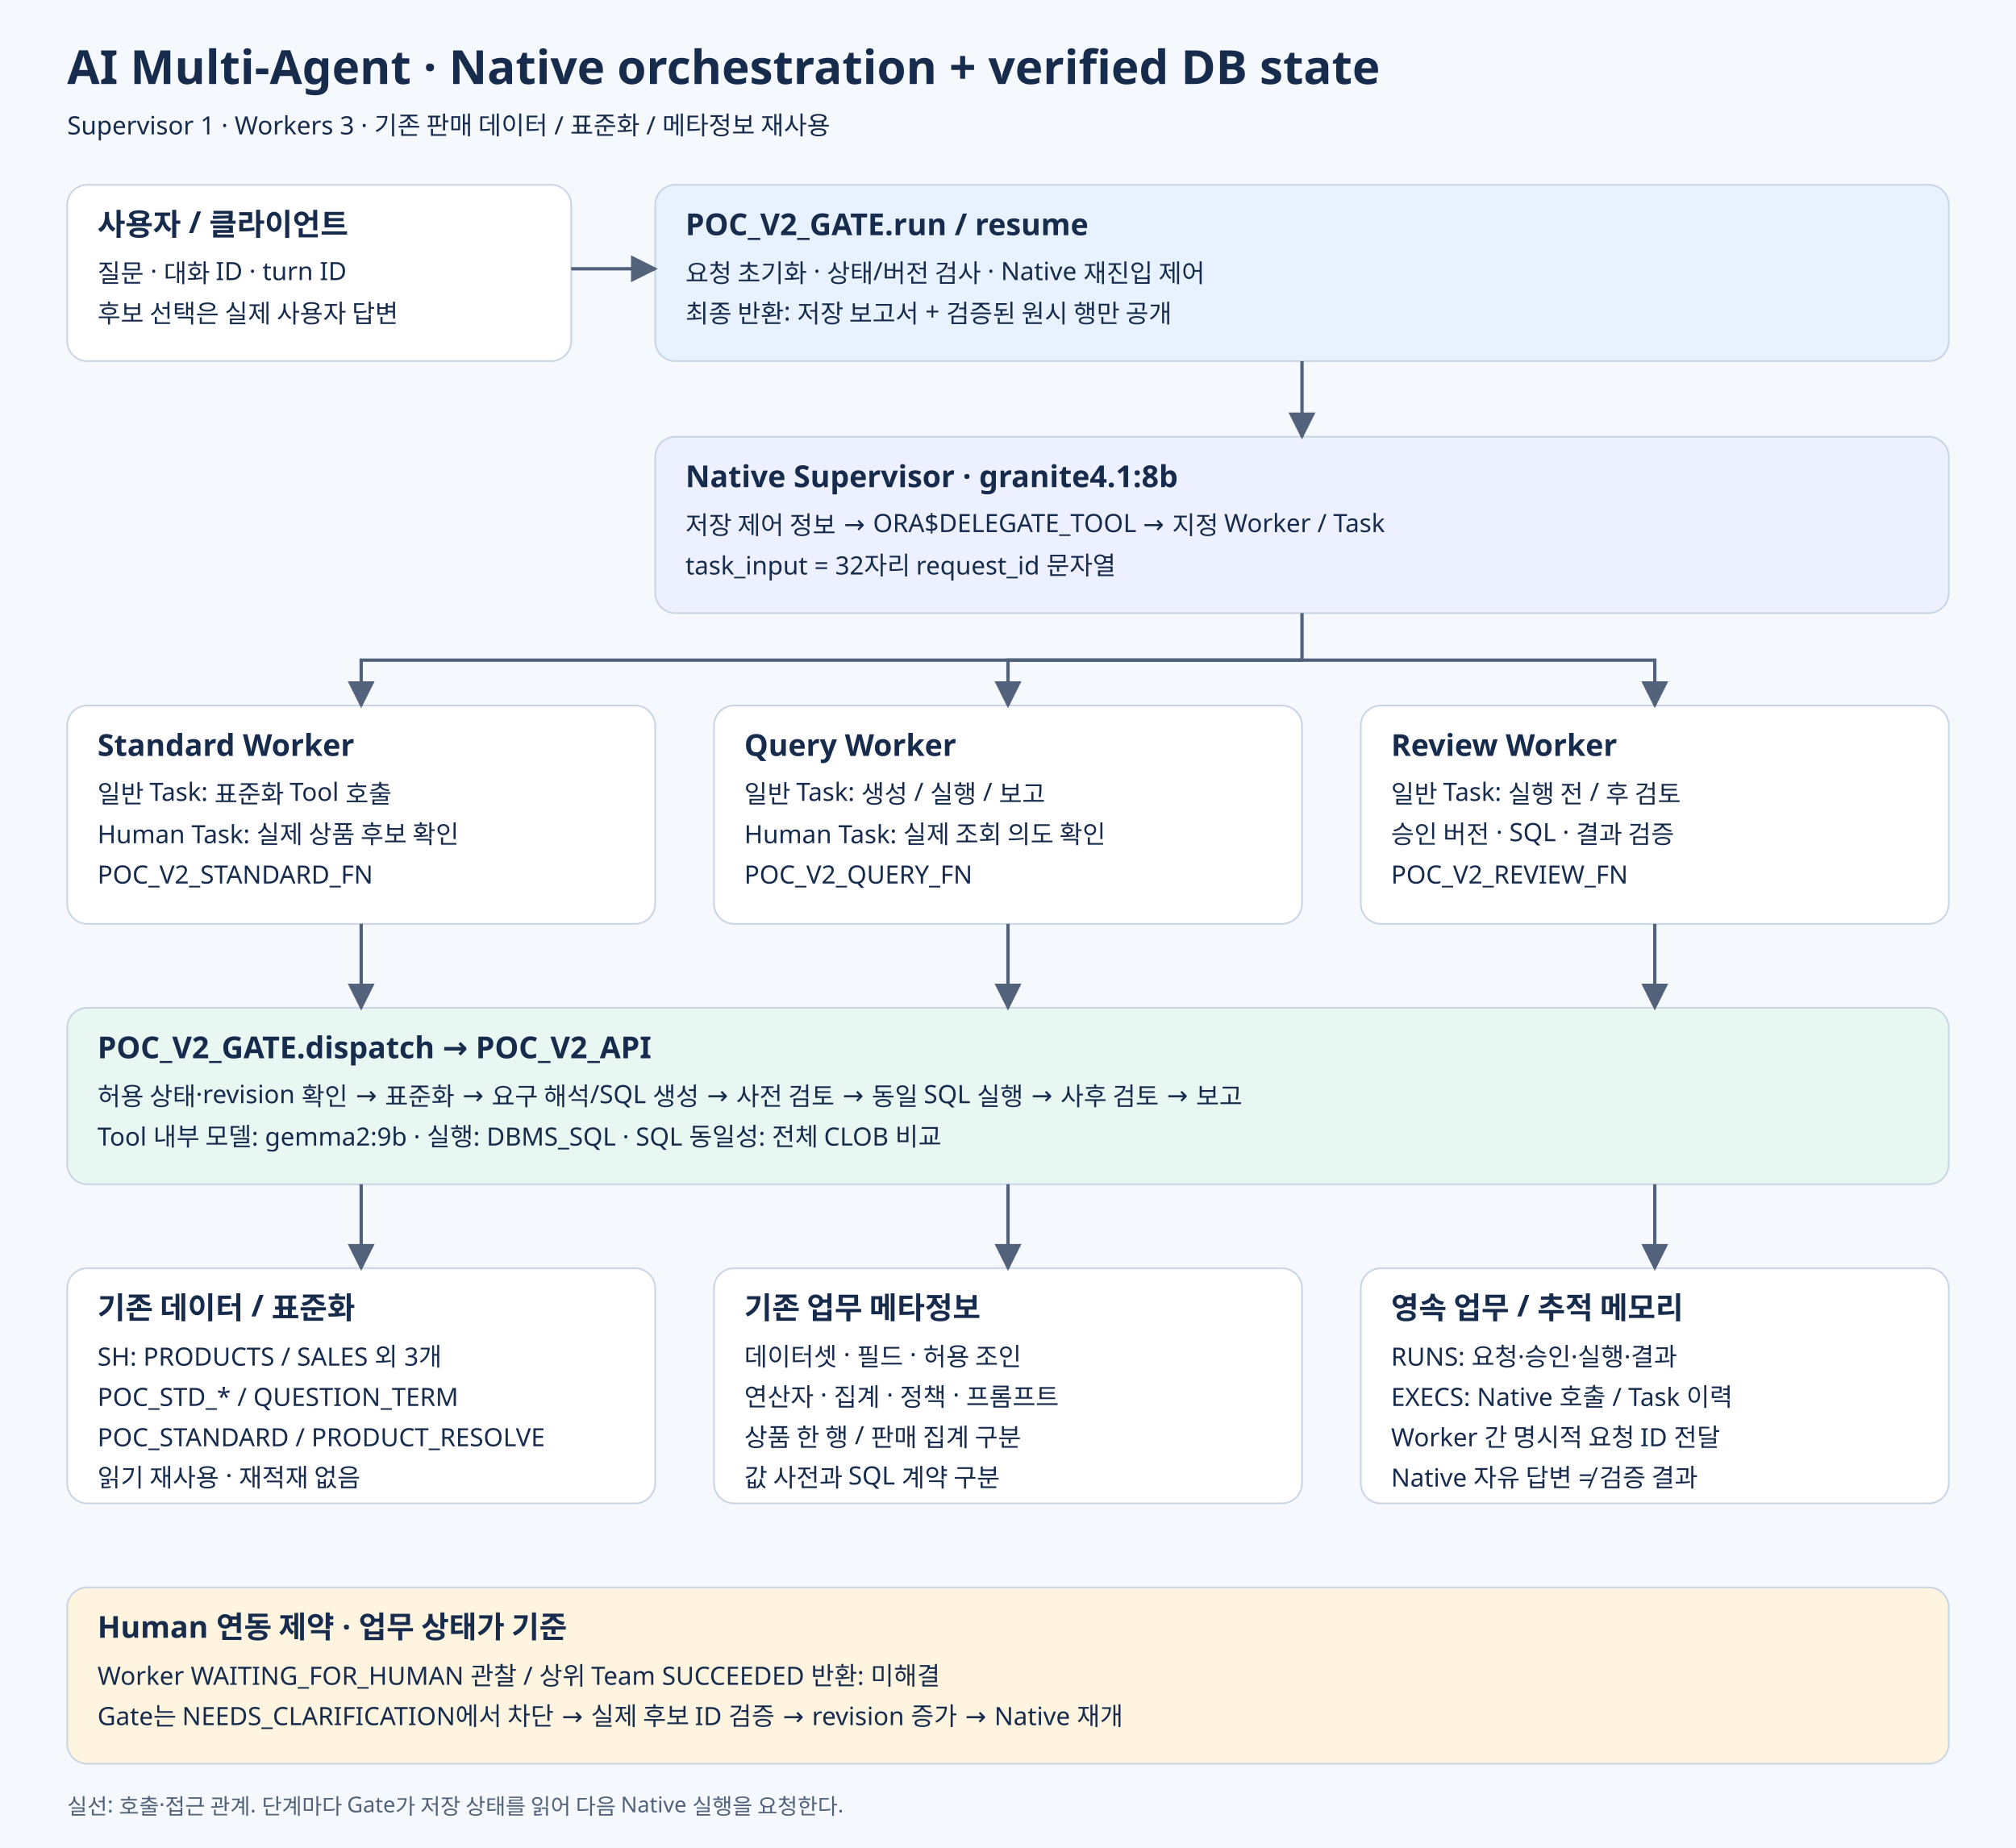
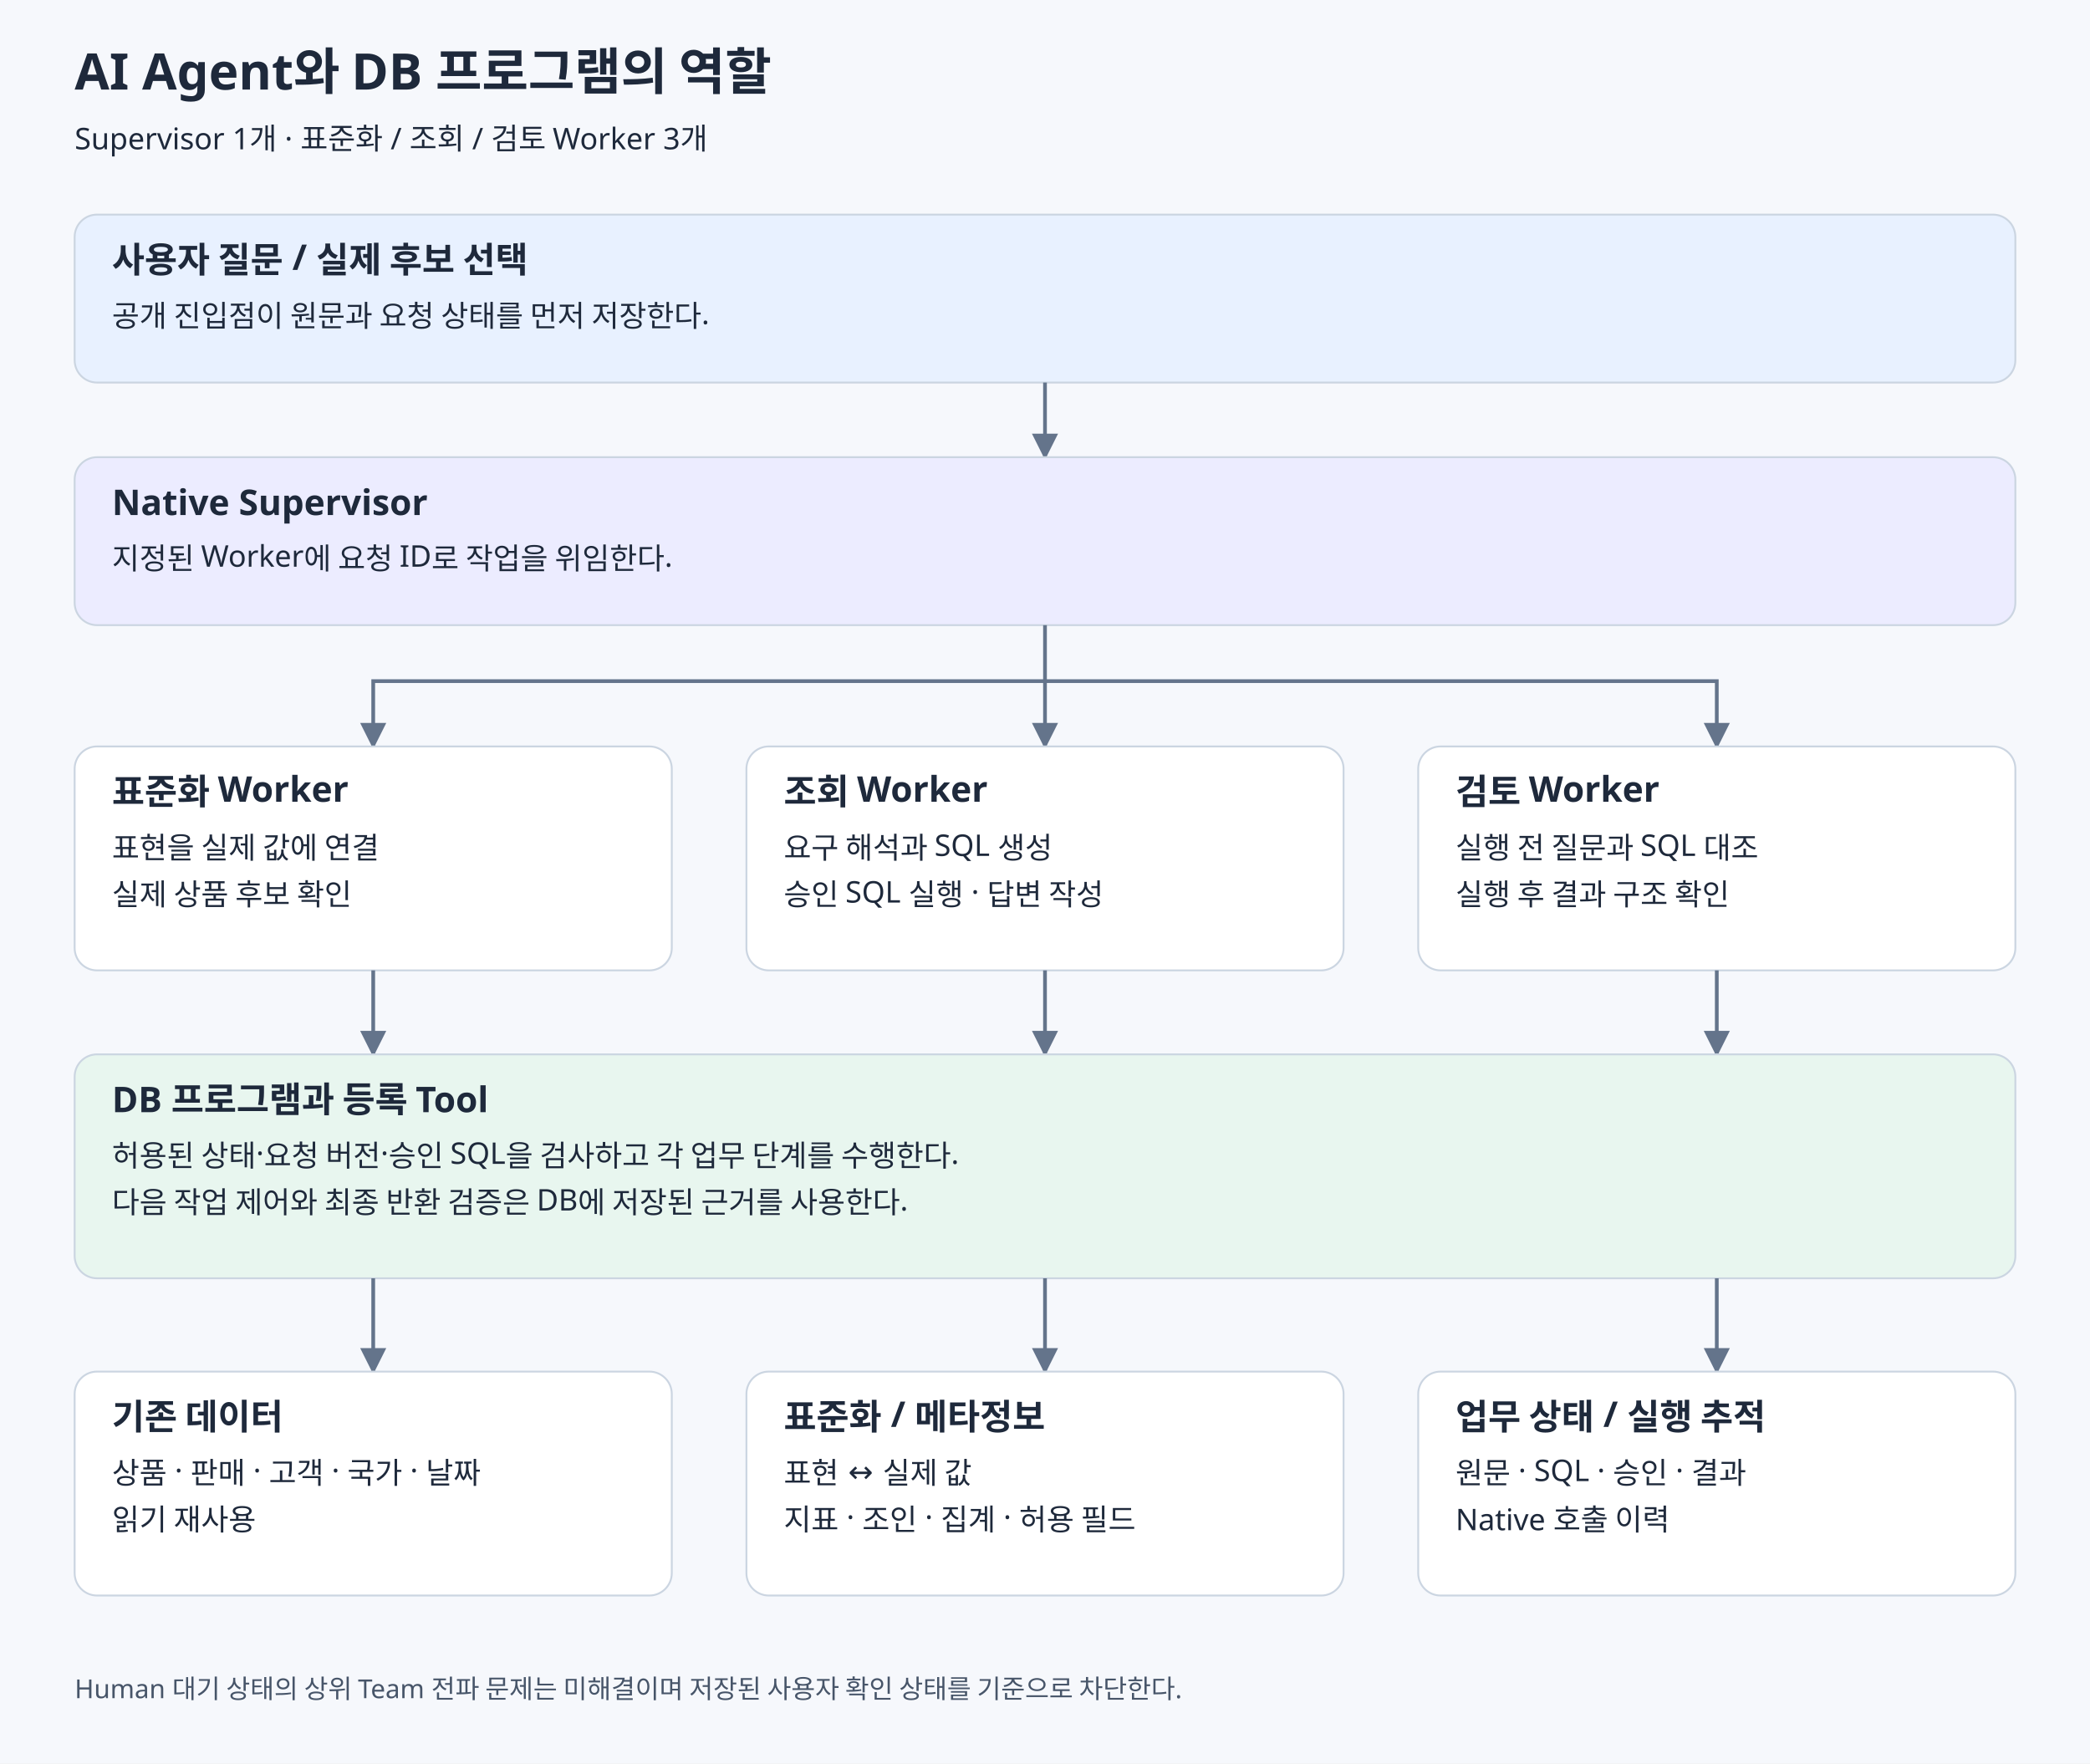
- <svg xmlns="http://www.w3.org/2000/svg" width="1200" height="1100" viewBox="0 0 1200 1100" role="img" aria-labelledby="title desc">
+ <svg xmlns="http://www.w3.org/2000/svg" width="1120" height="945" viewBox="0 0 1120 945" role="img" aria-labelledby="title desc">
  <defs>
-     <marker id="arrow" viewBox="0 0 10 10" refX="9" refY="5" markerWidth="8" markerHeight="8" orient="auto-start-reverse">
-       <path d="M 0 0 L 10 5 L 0 10 z" fill="#52627a" />
+     <marker id="arrow" viewBox="0 0 10 10" refX="9" refY="5" markerWidth="7" markerHeight="7" orient="auto">
+       <path d="M0 0 L10 5 L0 10 Z" fill="#64748b" />
    </marker>
  </defs>
-   <style>text{font-family:'Malgun Gothic','Apple SD Gothic Neo',sans-serif;fill:#172b4d} .heading{font-size:28px;font-weight:700}.title{font-size:18px;font-weight:700}.body{font-size:15px}.small{font-size:13px;fill:#52627a}.edge{fill:none;stroke:#52627a;stroke-width:2;marker-end:url(#arrow)}.dash{stroke-dasharray:7 5}</style>
-   <rect width="100%" height="100%" fill="#f5f8fc" />
-   <text x="40" y="50" class="heading">AI Multi-Agent · Native orchestration + verified DB state</text>
-   <text x="40" y="80" class="body">Supervisor 1 · Workers 3 · 기존 판매 데이터 / 표준화 / 메타정보 재사용</text>
-   <rect x="40" y="110" width="300" height="105" rx="12" fill="#fff" stroke="#cad5e4" />
-   <text x="58" y="140" class="title">사용자 / 클라이언트</text>
-   <text x="58" y="168" class="body">질문 · 대화 ID · turn ID</text>
-   <text x="58" y="192" class="body">후보 선택은 실제 사용자 답변</text>
-   <rect x="390" y="110" width="770" height="105" rx="12" fill="#e8f2ff" stroke="#cad5e4" />
-   <text x="408" y="140" class="title">POC_V2_GATE.run / resume</text>
-   <text x="408" y="168" class="body">요청 초기화 · 상태/버전 검사 · Native 재진입 제어</text>
-   <text x="408" y="192" class="body">최종 반환: 저장 보고서 + 검증된 원시 행만 공개</text>
-   <path class="edge" d="M340 160 H390" />
-   <rect x="390" y="260" width="770" height="105" rx="12" fill="#edf0ff" stroke="#cad5e4" />
-   <text x="408" y="290" class="title">Native Supervisor · granite4.1:8b</text>
-   <text x="408" y="318" class="body">저장 제어 정보 → ORA$DELEGATE_TOOL → 지정 Worker / Task</text>
-   <text x="408" y="342" class="body">task_input = 32자리 request_id 문자열</text>
-   <path class="edge" d="M775 215 V260" />
-   <rect x="40" y="420" width="350" height="130" rx="12" fill="#fff" stroke="#cad5e4" />
-   <text x="58" y="450" class="title">Standard Worker</text>
-   <text x="58" y="478" class="body">일반 Task: 표준화 Tool 호출</text>
-   <text x="58" y="502" class="body">Human Task: 실제 상품 후보 확인</text>
-   <text x="58" y="526" class="body">POC_V2_STANDARD_FN</text>
-   <rect x="425" y="420" width="350" height="130" rx="12" fill="#fff" stroke="#cad5e4" />
-   <text x="443" y="450" class="title">Query Worker</text>
-   <text x="443" y="478" class="body">일반 Task: 생성 / 실행 / 보고</text>
-   <text x="443" y="502" class="body">Human Task: 실제 조회 의도 확인</text>
-   <text x="443" y="526" class="body">POC_V2_QUERY_FN</text>
-   <rect x="810" y="420" width="350" height="130" rx="12" fill="#fff" stroke="#cad5e4" />
-   <text x="828" y="450" class="title">Review Worker</text>
-   <text x="828" y="478" class="body">일반 Task: 실행 전 / 후 검토</text>
-   <text x="828" y="502" class="body">승인 버전 · SQL · 결과 검증</text>
-   <text x="828" y="526" class="body">POC_V2_REVIEW_FN</text>
-   <path class="edge" d="M775 365 V393 H215 V420" />
-   <path class="edge" d="M775 393 H600 V420" />
-   <path class="edge" d="M775 393 H985 V420" />
-   <rect x="40" y="600" width="1120" height="105" rx="12" fill="#e9f7f2" stroke="#cad5e4" />
-   <text x="58" y="630" class="title">POC_V2_GATE.dispatch → POC_V2_API</text>
-   <text x="58" y="658" class="body">허용 상태·revision 확인 → 표준화 → 요구 해석/SQL 생성 → 사전 검토 → 동일 SQL 실행 → 사후 검토 → 보고</text>
-   <text x="58" y="682" class="body">Tool 내부 모델: gemma2:9b · 실행: DBMS_SQL · SQL 동일성: 전체 CLOB 비교</text>
-   <path class="edge" d="M215 550 V600" />
-   <path class="edge" d="M600 550 V600" />
-   <path class="edge" d="M985 550 V600" />
-   <rect x="40" y="755" width="350" height="140" rx="12" fill="#fff" stroke="#cad5e4" />
-   <text x="58" y="785" class="title">기존 데이터 / 표준화</text>
-   <text x="58" y="813" class="body">SH: PRODUCTS / SALES 외 3개</text>
-   <text x="58" y="837" class="body">POC_STD_* / QUESTION_TERM</text>
-   <text x="58" y="861" class="body">POC_STANDARD / PRODUCT_RESOLVE</text>
-   <text x="58" y="885" class="body">읽기 재사용 · 재적재 없음</text>
-   <rect x="425" y="755" width="350" height="140" rx="12" fill="#fff" stroke="#cad5e4" />
-   <text x="443" y="785" class="title">기존 업무 메타정보</text>
-   <text x="443" y="813" class="body">데이터셋 · 필드 · 허용 조인</text>
-   <text x="443" y="837" class="body">연산자 · 집계 · 정책 · 프롬프트</text>
-   <text x="443" y="861" class="body">상품 한 행 / 판매 집계 구분</text>
-   <text x="443" y="885" class="body">값 사전과 SQL 계약 구분</text>
-   <rect x="810" y="755" width="350" height="140" rx="12" fill="#fff" stroke="#cad5e4" />
-   <text x="828" y="785" class="title">영속 업무 / 추적 메모리</text>
-   <text x="828" y="813" class="body">RUNS: 요청·승인·실행·결과</text>
-   <text x="828" y="837" class="body">EXECS: Native 호출 / Task 이력</text>
-   <text x="828" y="861" class="body">Worker 간 명시적 요청 ID 전달</text>
-   <text x="828" y="885" class="body">Native 자유 답변 ≠ 검증 결과</text>
-   <path class="edge" d="M215 705 V755" />
-   <path class="edge" d="M600 705 V755" />
-   <path class="edge" d="M985 705 V755" />
-   <rect x="40" y="945" width="1120" height="105" rx="12" fill="#fff4df" stroke="#cad5e4" />
-   <text x="58" y="975" class="title">Human 연동 제약 · 업무 상태가 기준</text>
-   <text x="58" y="1003" class="body">Worker WAITING_FOR_HUMAN 관찰 / 상위 Team SUCCEEDED 반환: 미해결</text>
-   <text x="58" y="1027" class="body">Gate는 NEEDS_CLARIFICATION에서 차단 → 실제 후보 ID 검증 → revision 증가 → Native 재개</text>
-   <text x="40" y="1080" class="small">실선: 호출·접근 관계. 단계마다 Gate가 저장 상태를 읽어 다음 Native 실행을 요청한다.</text>
+   <style>text{font-family:"Malgun Gothic",sans-serif;fill:#1e293b}.h{font-size:27px;font-weight:700}.t{font-size:19px;font-weight:700}.b{font-size:16px}.s{font-size:14px;fill:#475569}.edge{fill:none;stroke:#64748b;stroke-width:2;marker-end:url(#arrow)}</style>
+   <rect width="100%" height="100%" fill="#f6f8fc" />
+   <text x="40" y="48" class="h">AI Agent와 DB 프로그램의 역할</text>
+   <text x="40" y="80" class="b">Supervisor 1개 · 표준화 / 조회 / 검토 Worker 3개</text>
+   <rect x="40" y="115" width="1040" height="90" rx="12" fill="#e8f1ff" stroke="#cbd5e1" />
+   <text x="60" y="146" class="t">사용자 질문 / 실제 후보 선택</text>
+   <text x="60" y="175" class="b">공개 진입점이 원문과 요청 상태를 먼저 저장한다.</text>
+   <path d="M560 205 V245" class="edge" />
+   <rect x="40" y="245" width="1040" height="90" rx="12" fill="#ececff" stroke="#cbd5e1" />
+   <text x="60" y="276" class="t">Native Supervisor</text>
+   <text x="60" y="305" class="b">지정된 Worker에 요청 ID로 작업을 위임한다.</text>
+   <path d="M560 335 V365 H200 V400" class="edge" />
+   <path d="M560 365 V400" class="edge" />
+   <path d="M560 365 H920 V400" class="edge" />
+   <rect x="40" y="400" width="320" height="120" rx="12" fill="#fff" stroke="#cbd5e1" />
+   <text x="60" y="431" class="t">표준화 Worker</text>
+   <text x="60" y="460" class="b">표현을 실제 값에 연결</text>
+   <text x="60" y="485" class="b">실제 상품 후보 확인</text>
+   <rect x="400" y="400" width="320" height="120" rx="12" fill="#fff" stroke="#cbd5e1" />
+   <text x="420" y="431" class="t">조회 Worker</text>
+   <text x="420" y="460" class="b">요구 해석과 SQL 생성</text>
+   <text x="420" y="485" class="b">승인 SQL 실행 · 답변 작성</text>
+   <rect x="760" y="400" width="320" height="120" rx="12" fill="#fff" stroke="#cbd5e1" />
+   <text x="780" y="431" class="t">검토 Worker</text>
+   <text x="780" y="460" class="b">실행 전 질문과 SQL 대조</text>
+   <text x="780" y="485" class="b">실행 후 결과 구조 확인</text>
+   <path d="M200 520 V565" class="edge" />
+   <path d="M560 520 V565" class="edge" />
+   <path d="M920 520 V565" class="edge" />
+   <rect x="40" y="565" width="1040" height="120" rx="12" fill="#e8f6ef" stroke="#cbd5e1" />
+   <text x="60" y="596" class="t">DB 프로그램과 등록 Tool</text>
+   <text x="60" y="625" class="b">허용된 상태·요청 버전·승인 SQL을 검사하고 각 업무 단계를 수행한다.</text>
+   <text x="60" y="650" class="b">다음 작업 제어와 최종 반환 검증은 DB에 저장된 근거를 사용한다.</text>
+   <path d="M200 685 V735" class="edge" />
+   <path d="M560 685 V735" class="edge" />
+   <path d="M920 685 V735" class="edge" />
+   <rect x="40" y="735" width="320" height="120" rx="12" fill="#fff" stroke="#cbd5e1" />
+   <text x="60" y="766" class="t">기존 데이터</text>
+   <text x="60" y="795" class="b">상품 · 판매 · 고객 · 국가 · 날짜</text>
+   <text x="60" y="820" class="b">읽기 재사용</text>
+   <rect x="400" y="735" width="320" height="120" rx="12" fill="#fff" stroke="#cbd5e1" />
+   <text x="420" y="766" class="t">표준화 / 메타정보</text>
+   <text x="420" y="795" class="b">표현 ↔ 실제 값</text>
+   <text x="420" y="820" class="b">지표 · 조인 · 집계 · 허용 필드</text>
+   <rect x="760" y="735" width="320" height="120" rx="12" fill="#fff" stroke="#cbd5e1" />
+   <text x="780" y="766" class="t">업무 상태 / 실행 추적</text>
+   <text x="780" y="795" class="b">원문 · SQL · 승인 · 결과</text>
+   <text x="780" y="820" class="b">Native 호출 이력</text>
+   <text x="40" y="910" class="s">Human 대기 상태의 상위 Team 전파 문제는 미해결이며 저장된 사용자 확인 상태를 기준으로 차단한다.</text>
</svg>
